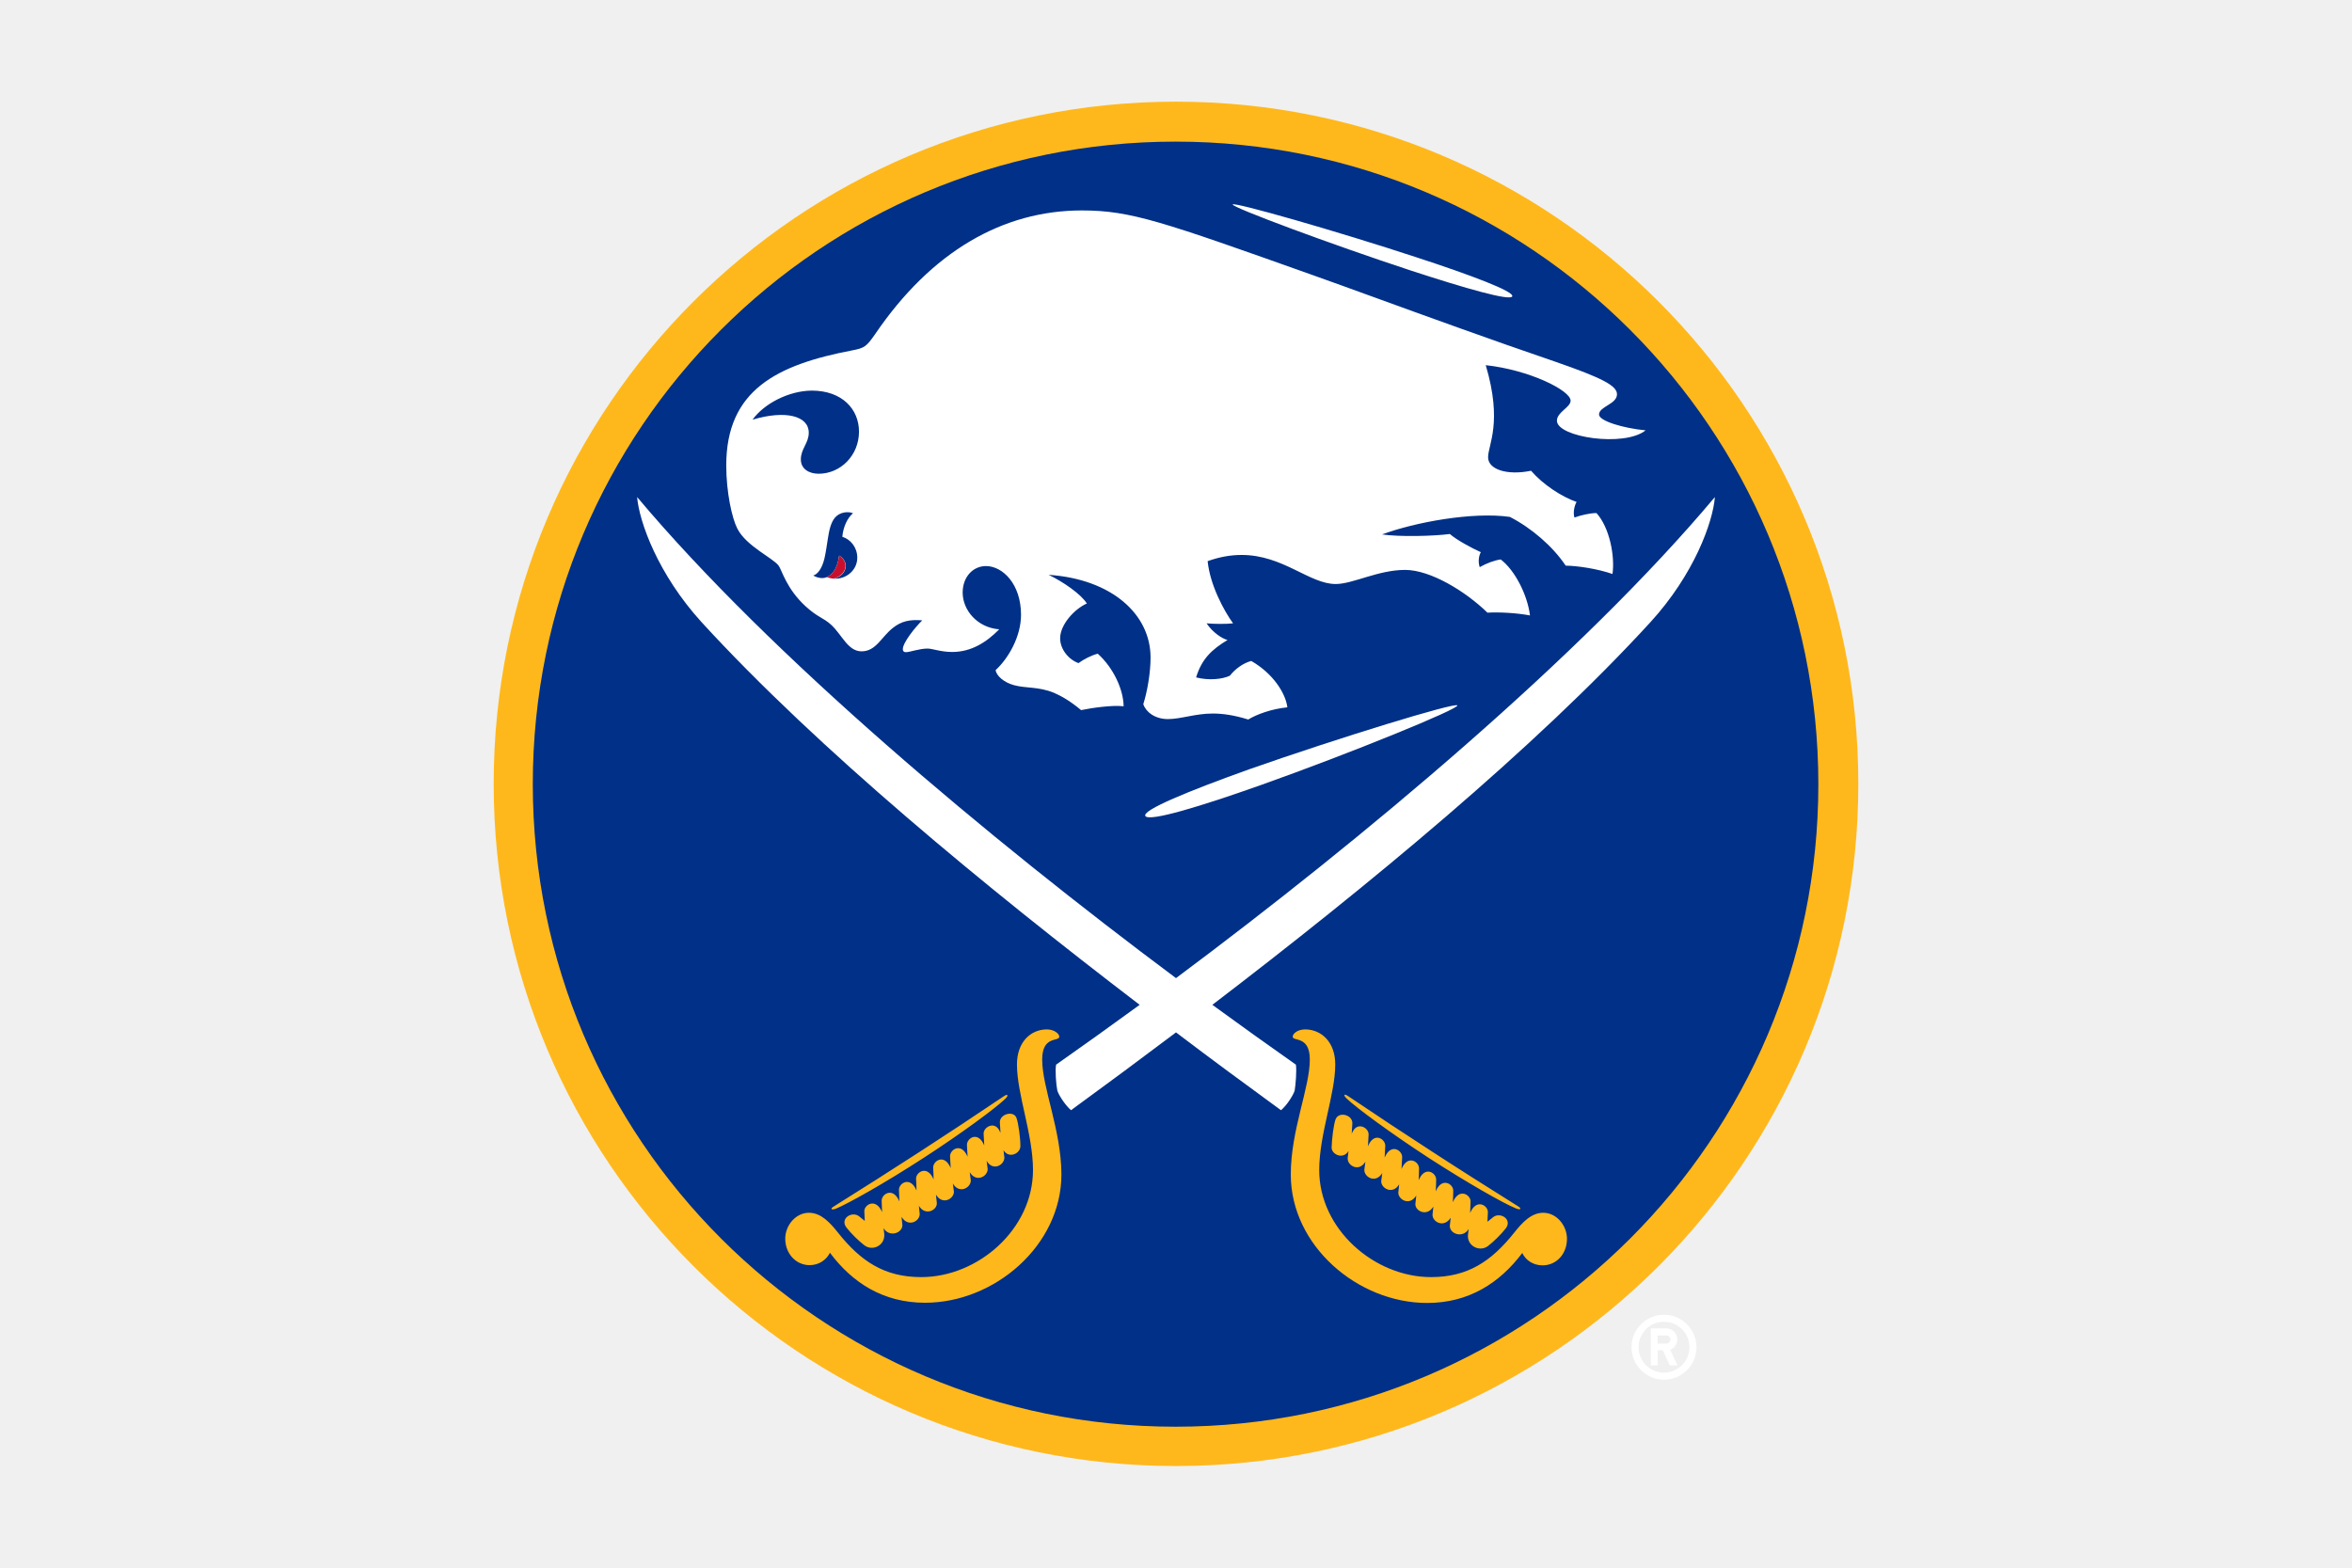
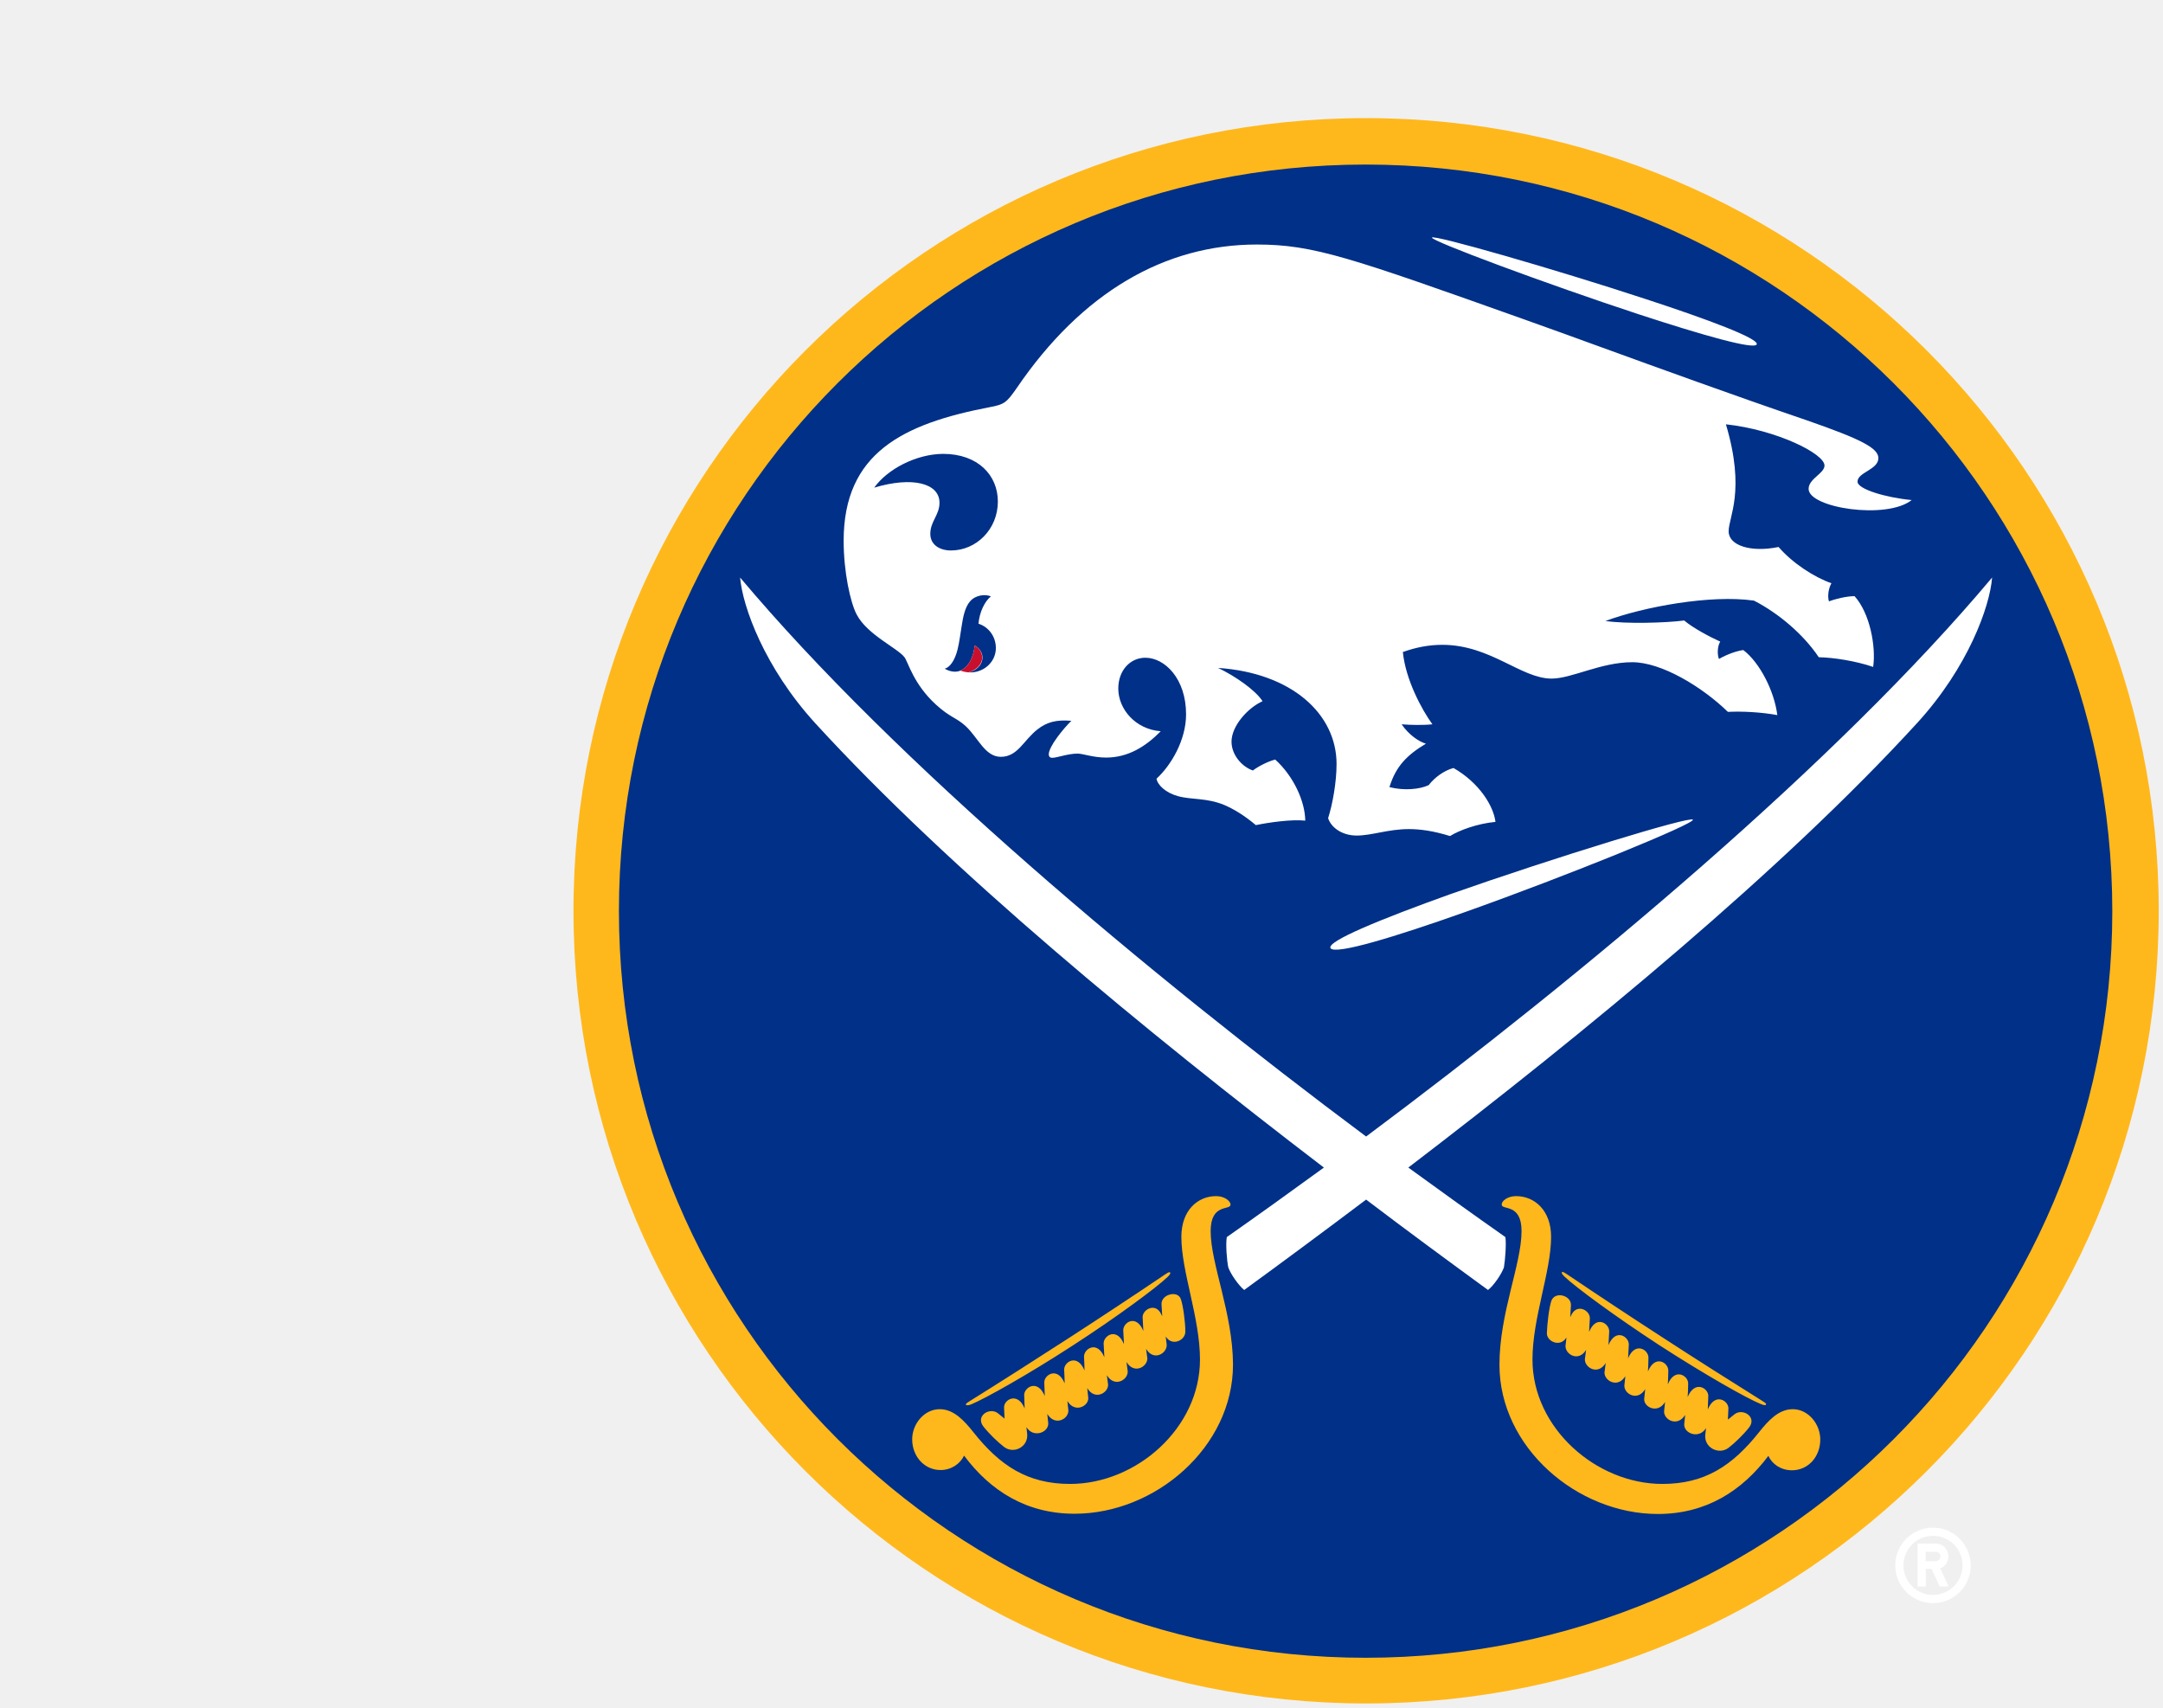
- <svg xmlns="http://www.w3.org/2000/svg" viewBox="0 0 960 640">
+ <svg xmlns="http://www.w3.org/2000/svg" viewBox="0 0 760 600">
  <path fill="#ffb81c" d="M480 598.5c-153.821 0-278.5-124.679-278.5-278.5S326.179 41.5 480 41.5 758.5 166.179 758.5 320 633.821 598.5 480 598.5" />
  <path fill="#003087" d="M479.826 582.447c-144.922 0-262.359-117.438-262.359-262.359S334.904 57.816 479.826 57.816s262.359 117.438 262.359 262.359-117.438 262.272-262.359 262.272" />
  <path fill="#fff" d="M578.33 105.105c21.9 7.155 39.786 13.873 38.913 15.88-.785 2.006-19.282-3.316-41.182-10.47-32.893-10.819-73.376-25.913-72.94-27.047s42.316 10.818 75.209 21.637m16.49 182.875c.96 1.309-43.625 19.544-80.269 32.544-24.343 8.638-45.283 15.007-47.028 12.651s17.974-10.382 42.316-19.107c36.732-12.913 84.021-27.397 84.981-26.088m-293.856-72.155c-2.181-4.188-4.537-14.833-4.537-25.826 0-30.799 20.766-41.094 51.303-46.94 5.148-.96 5.933-1.571 9.51-6.718 22.947-33.679 52.088-50.43 84.37-50.43 19.98 0 32.98 4.624 94.055 26.349 16.49 5.846 36.209 13.174 60.638 21.899 11.692 4.188 24.517 8.725 38.565 13.524 19.107 6.631 25.127 9.772 25.127 13.262 0 4.101-7.329 4.973-7.329 8.289 0 2.617 9.86 5.584 19.021 6.456-8.725 6.98-36.209 2.792-36.209-3.926 0-3.577 5.584-5.41 5.584-8.202 0-4.188-16.926-12.563-34.638-14.483 6.98 23.47.96 32.457.96 37.605 0 4.973 7.765 7.503 17.537 5.496 4.886 5.671 12.564 10.645 18.584 12.739-.959 1.57-1.483 4.537-.872 6.369 2.53-.96 6.369-1.832 8.986-1.832 5.323 5.845 7.591 17.537 6.544 24.866-6.107-2.094-13.96-3.316-19.107-3.403-5.323-7.94-13.96-15.356-22.773-19.893-15.181-2.181-38.826 2.181-52.175 7.155 7.068 1.047 21.027.698 27.658-.175 3.054 2.618 8.987 5.758 12.652 7.416-1.047 1.832-1.047 4.537-.437 6.108 2.705-1.571 6.021-2.792 8.551-3.141 5.758 4.362 10.906 14.396 11.953 22.859-5.584-1.047-12.564-1.396-17.363-1.134-9.161-8.9-23.383-17.45-33.591-17.45-11.08 0-21.289 5.758-28.356 5.758-10.731 0-21.463-11.866-38.39-11.866-4.711 0-9.248.873-13.872 2.531.96 9.684 6.631 20.242 10.383 25.389-3.054.349-7.853.262-10.819 0 2.617 3.839 6.282 6.195 8.55 6.806-6.544 3.926-10.557 7.852-12.826 15.268 5.148 1.309 10.645.786 13.786-.698 2.094-2.704 5.409-5.147 8.725-6.02 8.986 5.148 14.047 13.262 14.745 18.933-6.457.611-12.739 2.967-15.967 4.973-5.933-1.832-10.557-2.442-14.483-2.442-7.155 0-13 2.268-18.323 2.268-5.409 0-9.073-3.054-10.033-6.107 1.57-4.886 2.966-12.652 2.966-19.021 0-17.624-15.792-32.02-41.618-33.765 6.021 2.879 13.175 7.852 15.618 11.691-5.235 2.356-10.906 8.725-10.906 14.222 0 4.624 3.664 8.812 7.503 10.121 2.094-1.571 5.41-3.229 7.853-3.839 6.543 5.933 10.47 14.745 10.557 21.463-4.712-.523-12.739.611-17.363 1.571-4.275-3.578-7.852-5.672-11.08-7.068-6.37-2.617-11.43-1.745-16.403-3.141-4.101-1.134-7.068-3.839-7.417-6.107 5.148-4.712 10.383-13.611 10.383-22.598 0-12.564-7.503-19.893-14.309-19.893-5.322 0-9.51 4.45-9.51 10.819 0 7.155 5.933 14.309 14.92 15.007-5.323 5.41-11.517 9.249-19.195 9.249-4.624 0-8.114-1.396-10.034-1.396-3.403 0-7.242 1.483-8.899 1.483-.786 0-1.222-.436-1.222-1.222 0-2.704 5.061-8.986 7.94-11.778-5.061-.436-8.551.349-11.953 3.054-4.799 3.751-6.893 9.597-12.826 9.597-5.584 0-7.94-6.718-12.389-10.819-3.229-2.966-5.41-2.966-10.383-7.503-7.94-7.242-9.772-14.92-11.081-16.665-2.443-3.228-13.174-7.94-16.839-15.094m48.947 11.866c0-4.188-2.705-7.504-6.107-8.551.349-4.1 2.181-7.852 4.362-9.597-1.919-.873-5.409-.524-7.329 1.745-1.745 2.007-2.443 5.322-2.966 8.812-.437 2.705-.786 5.497-1.396 8.027-1.047 4.275-2.967 6.456-4.537 6.805 1.396.873 3.664 1.484 5.496.698 3.054-1.396 4.537-4.624 5.061-8.812 1.396.698 2.705 2.356 2.705 4.188 0 2.53-2.007 4.537-4.799 5.235 5.235.262 9.51-3.664 9.51-8.55m-42.752-56.363c13.436-4.014 22.947-1.571 22.947 5.322 0 4.275-3.229 6.544-3.229 10.906 0 3.926 3.403 5.846 7.242 5.846 8.987 0 16.49-7.504 16.49-17.188 0-9.162-6.893-16.752-19.282-16.752-9.423.087-19.457 5.322-24.168 11.866" />
  <path fill="#ffb81c" d="M629.895 495.11c-4.974 0-8.638 4.101-11.779 8.027-9.423 11.866-19.108 18.235-34.027 18.235-23.121 0-45.632-19.544-45.632-43.712 0-14.658 6.544-30.886 6.544-43.101 0-9.336-5.846-14.309-12.302-14.309-2.967 0-5.061 1.658-5.061 2.966 0 2.094 6.98-.61 6.98 9.336 0 11.604-7.765 28.792-7.765 46.94 0 29.054 27.309 52.437 55.665 52.437 16.927 0 29.578-8.114 38.826-20.416 1.309 2.879 4.363 5.06 8.289 5.06 5.671 0 9.946-4.711 9.946-10.819 0-5.409-4.188-10.644-9.684-10.644M549.8 448.606c3.751 3.577 17.537 13.785 33.329 24.081 15.792 10.208 30.712 18.671 35.51 20.591 1.047.436 1.745.523 1.833.261.174-.261.087-.523-1.222-1.308-10.993-6.893-23.034-14.484-34.551-21.987a2132 2132 0 0 1-34.201-22.598c-1.31-.872-1.571-.872-1.745-.61-.088.261.174.785 1.047 1.57Zm.61 21.289c-.087.436-.087.96-.174 1.483s-.087.96-.175 1.483c-.087 3.054 4.625 5.759 7.242 1.396-.174 1.135-.262 2.182-.436 3.316-.087 2.966 4.624 5.758 7.329 1.309-.175 1.134-.262 2.181-.436 3.315-.088 2.967 4.711 5.671 7.329 1.309-.088 1.134-.262 2.181-.35 3.315-.087 2.967 4.712 5.671 7.329 1.222-.087 1.134-.261 2.181-.349 3.315-.349 2.967 4.712 5.584 7.329 1.222l-.349 3.315c-.087 2.967 4.712 5.584 7.417 1.222l-.349 3.315c-.088 3.316 5.322 5.235 7.678 1.309-.088.872-.175 1.396-.262 2.268-.524 4.625 4.711 7.242 8.114 4.712 2.268-1.745 5.322-4.712 7.242-7.155 2.966-3.751-2.269-6.98-5.148-4.624-.785.611-1.483 1.222-2.269 1.832.088-1.308.088-2.617.175-3.926.087-2.704-4.712-5.758-7.242.349.087-1.57.088-3.141.175-4.711.087-2.705-4.712-5.759-7.242.349.087-1.571.175-3.141.175-4.712.087-2.792-4.712-5.758-7.155.262.087-1.57.175-3.141.175-4.799.087-2.792-4.625-5.845-7.155.262.087-1.57.175-3.141.175-4.799.087-2.792-4.625-5.845-7.155.175.087-1.571.175-3.228.262-4.799.087-2.792-4.624-5.933-7.154.175.087-1.571.174-3.229.261-4.799.088-2.792-4.624-5.933-7.067.174.087-1.57.175-3.228.262-4.798.087-2.705-4.188-5.148-6.282-1.571-.175.349-.436.698-.61 1.222.086-1.396.174-2.88.261-4.276.087-3.49-5.67-4.973-6.893-1.483-.785 2.269-1.483 8.027-1.57 11.343-.088 2.879 4.711 5.147 6.892 1.483m-125.028-37.343c0-9.946 6.98-7.154 6.98-9.336 0-1.221-2.094-2.966-5.06-2.966-6.457 0-12.215 4.973-12.215 14.309 0 12.215 6.543 28.443 6.543 43.101 0 24.168-22.423 43.712-45.631 43.712-15.007 0-24.692-6.456-34.027-18.235-3.141-3.926-6.806-8.027-11.779-8.027-5.497 0-9.685 5.235-9.685 10.557 0 6.108 4.363 10.819 9.947 10.819 3.839 0 6.892-2.181 8.288-5.06 9.249 12.389 21.9 20.416 38.826 20.416 28.356 0 55.665-23.383 55.665-52.437-.087-18.061-7.852-35.336-7.852-46.853m-84.021 60.813c4.799-2.007 19.805-10.383 35.51-20.591 15.793-10.208 29.491-20.416 33.33-24.081.872-.785 1.134-1.396.959-1.57-.174-.262-.436-.262-1.745.611a2132 2132 0 0 1-34.201 22.597c-11.605 7.504-23.645 15.182-34.551 21.987-1.309.785-1.396 1.047-1.222 1.309.262.174.873.174 1.92-.262m66.746-35.162c.087 1.396.174 2.88.261 4.276l-.61-1.222c-2.094-3.577-6.37-1.047-6.282 1.571.087 1.57.174 3.228.261 4.798-2.53-6.107-7.154-2.966-7.067-.174.088 1.57.175 3.228.262 4.799-2.53-6.108-7.242-2.967-7.154-.175.087 1.571.174 3.228.261 4.799-2.53-6.108-7.241-2.967-7.154-.175.087 1.571.174 3.141.174 4.799-2.53-6.107-7.241-2.966-7.154-.262.087 1.571.174 3.141.174 4.799-2.443-6.02-7.241-3.054-7.154-.262.087 1.571.087 3.141.174 4.712-2.53-6.108-7.241-3.054-7.241-.349.087 1.57.087 3.141.174 4.711-2.53-6.02-7.329-3.054-7.241-.349.087 1.309.087 2.618.174 3.926-.785-.61-1.483-1.221-2.268-1.832-2.88-2.356-8.115.873-5.148 4.624 1.919 2.443 4.973 5.41 7.242 7.155 3.402 2.617 8.637 0 8.114-4.712-.088-.872-.175-1.396-.262-2.268 2.356 3.926 7.765 2.007 7.678-1.309-.087-1.134-.262-2.181-.349-3.315 2.705 4.449 7.503 1.832 7.416-1.222l-.349-3.315c2.618 4.449 7.678 1.745 7.329-1.222-.087-1.134-.262-2.181-.349-3.315 2.618 4.45 7.416 1.745 7.329-1.222l-.436-3.315c2.617 4.45 7.416 1.745 7.329-1.309-.175-1.134-.262-2.181-.437-3.315 2.705 4.449 7.417 1.657 7.329-1.309-.174-1.134-.261-2.181-.436-3.316 2.618 4.45 7.329 1.658 7.242-1.396l-.175-1.483c-.087-.523-.087-.96-.174-1.483 2.181 3.664 6.98 1.396 6.893-1.745 0-3.316-.786-9.161-1.571-11.343-1.047-3.228-6.893-1.744-6.805 1.745" />
  <path fill="#c8102e" d="M340.314 236.239c2.705-.785 4.799-2.792 4.799-5.235 0-1.832-1.309-3.49-2.618-4.188-.523 4.188-2.007 7.417-5.06 8.813.523.174 1.657.523 2.879.61" />
  <path fill="#fff" d="M480 399.31c-76.518-57.061-165.512-131.572-219.956-196.398.873 10.208 8.551 31.584 26.35 51.128 47.202 51.565 115.954 108.189 178.774 156.177-11.866 8.637-23.296 16.839-34.115 24.429-.436 2.443 0 8.115.524 10.645.872 2.443 3.664 6.369 5.584 7.94A3282 3282 0 0 0 480 421.472c14.833 11.255 29.316 21.899 42.84 31.759 2.006-1.571 4.711-5.497 5.584-7.94.436-2.53.872-8.114.523-10.645-10.819-7.59-22.249-15.792-34.114-24.429 62.819-47.988 131.572-104.612 178.774-156.177 17.886-19.544 25.564-40.92 26.349-51.128C645.512 267.826 556.518 342.249 480 399.31m199.19 137.418c-7.329 0-13.262 5.933-13.262 13.262s5.933 13.262 13.262 13.262 13.262-5.933 13.262-13.262c-.087-7.329-5.933-13.262-13.262-13.262m0 23.645c-5.758 0-10.382-4.624-10.382-10.383s4.624-10.383 10.382-10.383 10.383 4.625 10.383 10.383c0 5.671-4.624 10.383-10.383 10.383m5.41-13.524c0-2.53-2.007-4.537-4.45-4.537h-6.369v15.094h2.879v-6.194h2.007l2.879 6.194h3.141l-2.966-6.369c1.657-.611 2.879-2.268 2.879-4.188m-4.45 1.658h-3.577v-3.316h3.577c.873 0 1.658.698 1.658 1.658-.087.96-.785 1.658-1.658 1.658" />
</svg>
